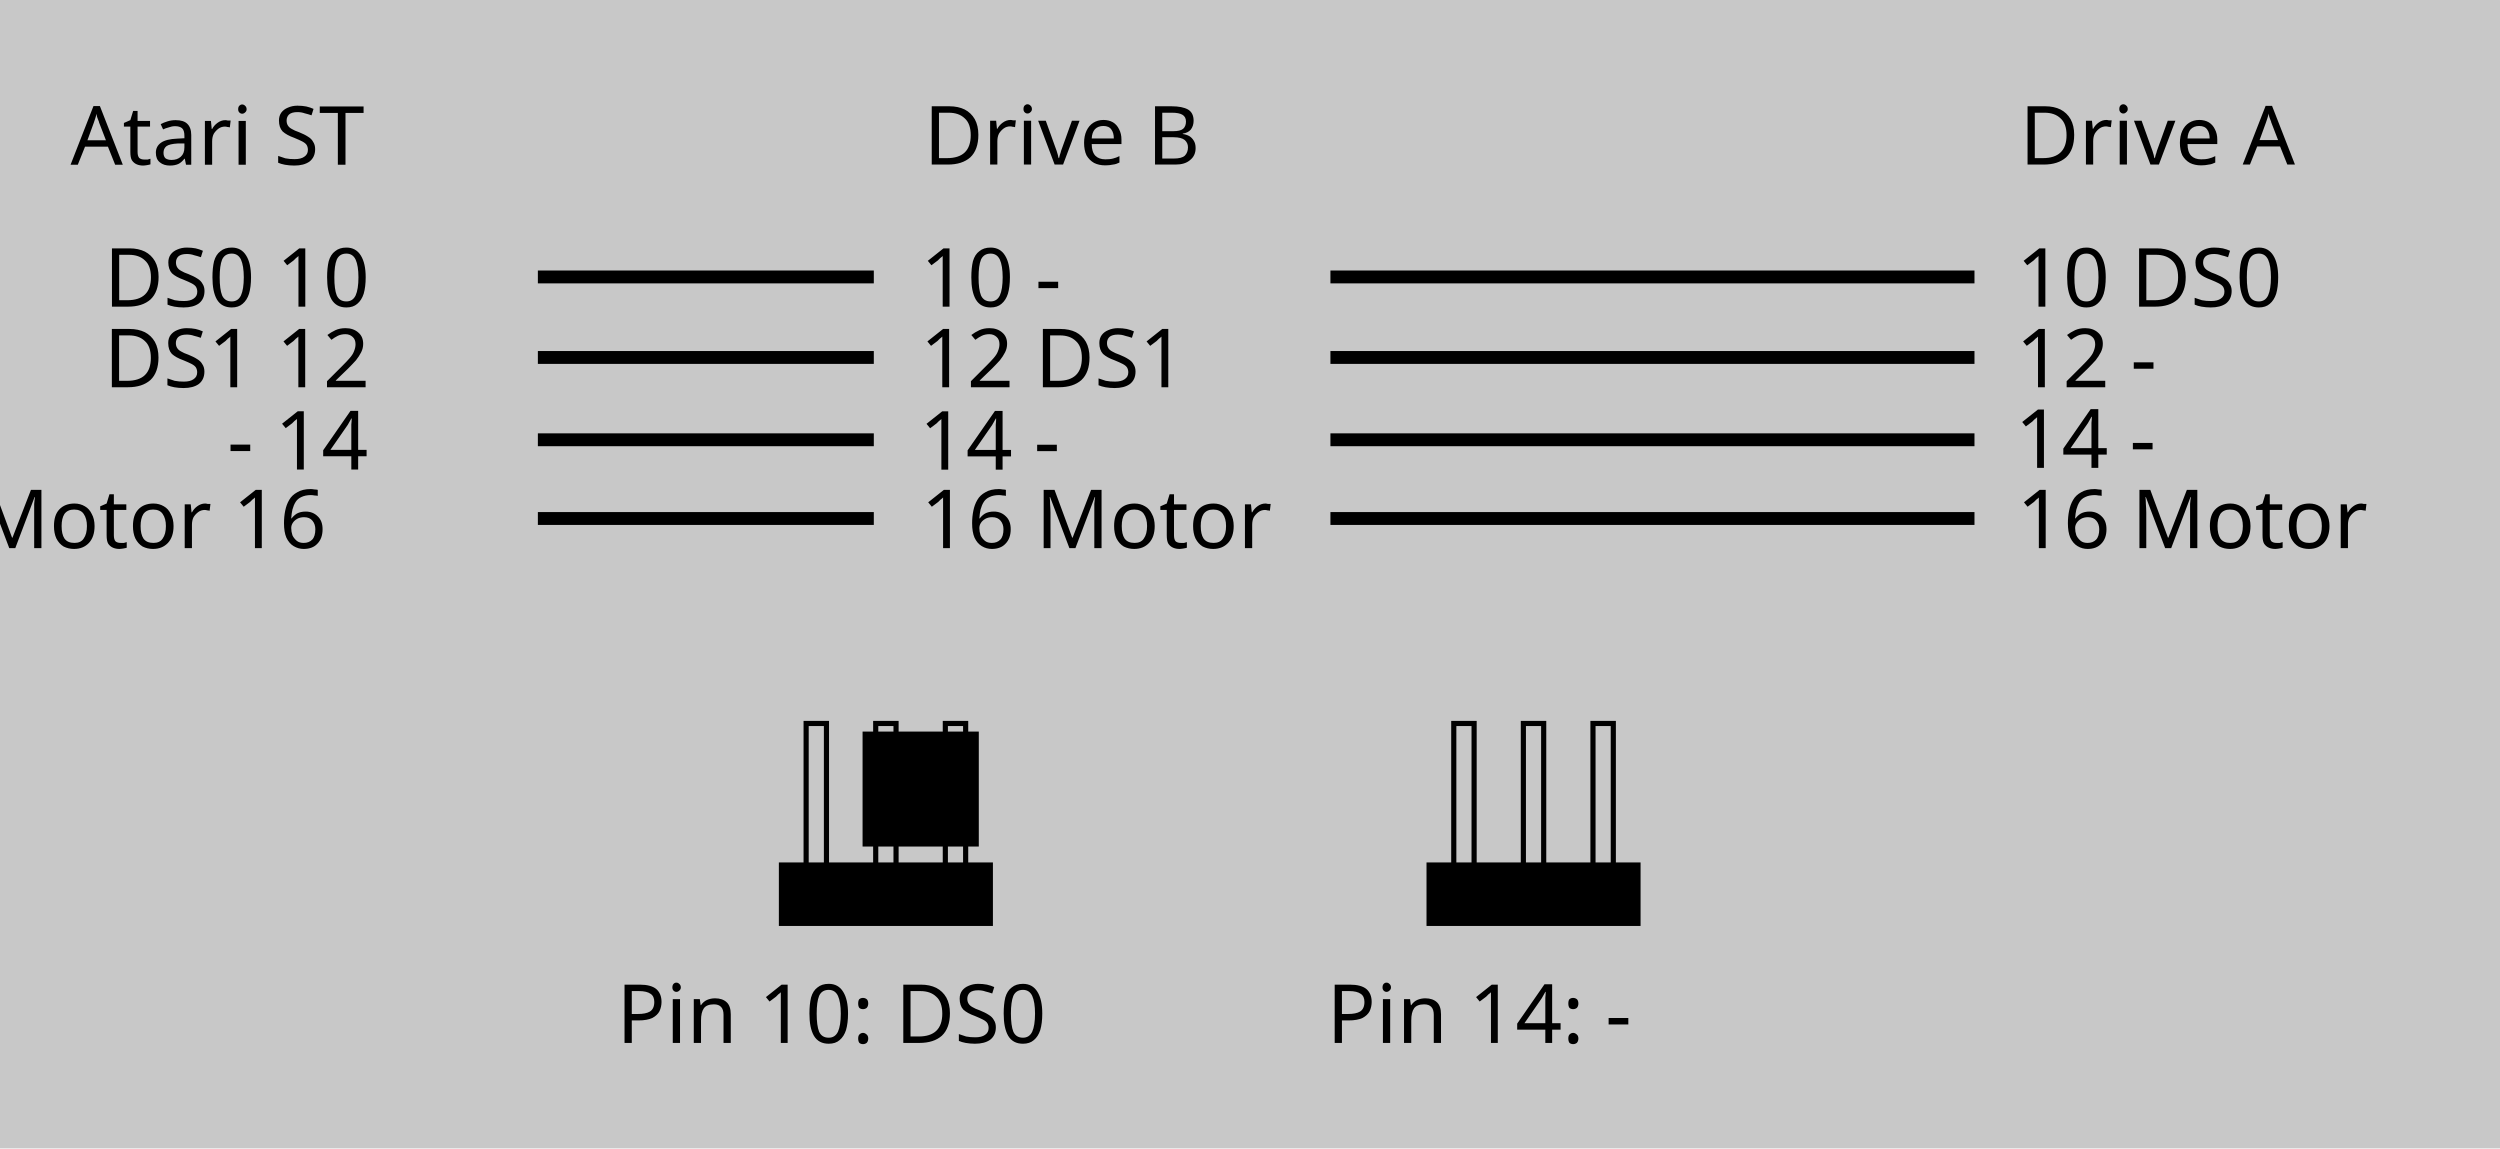
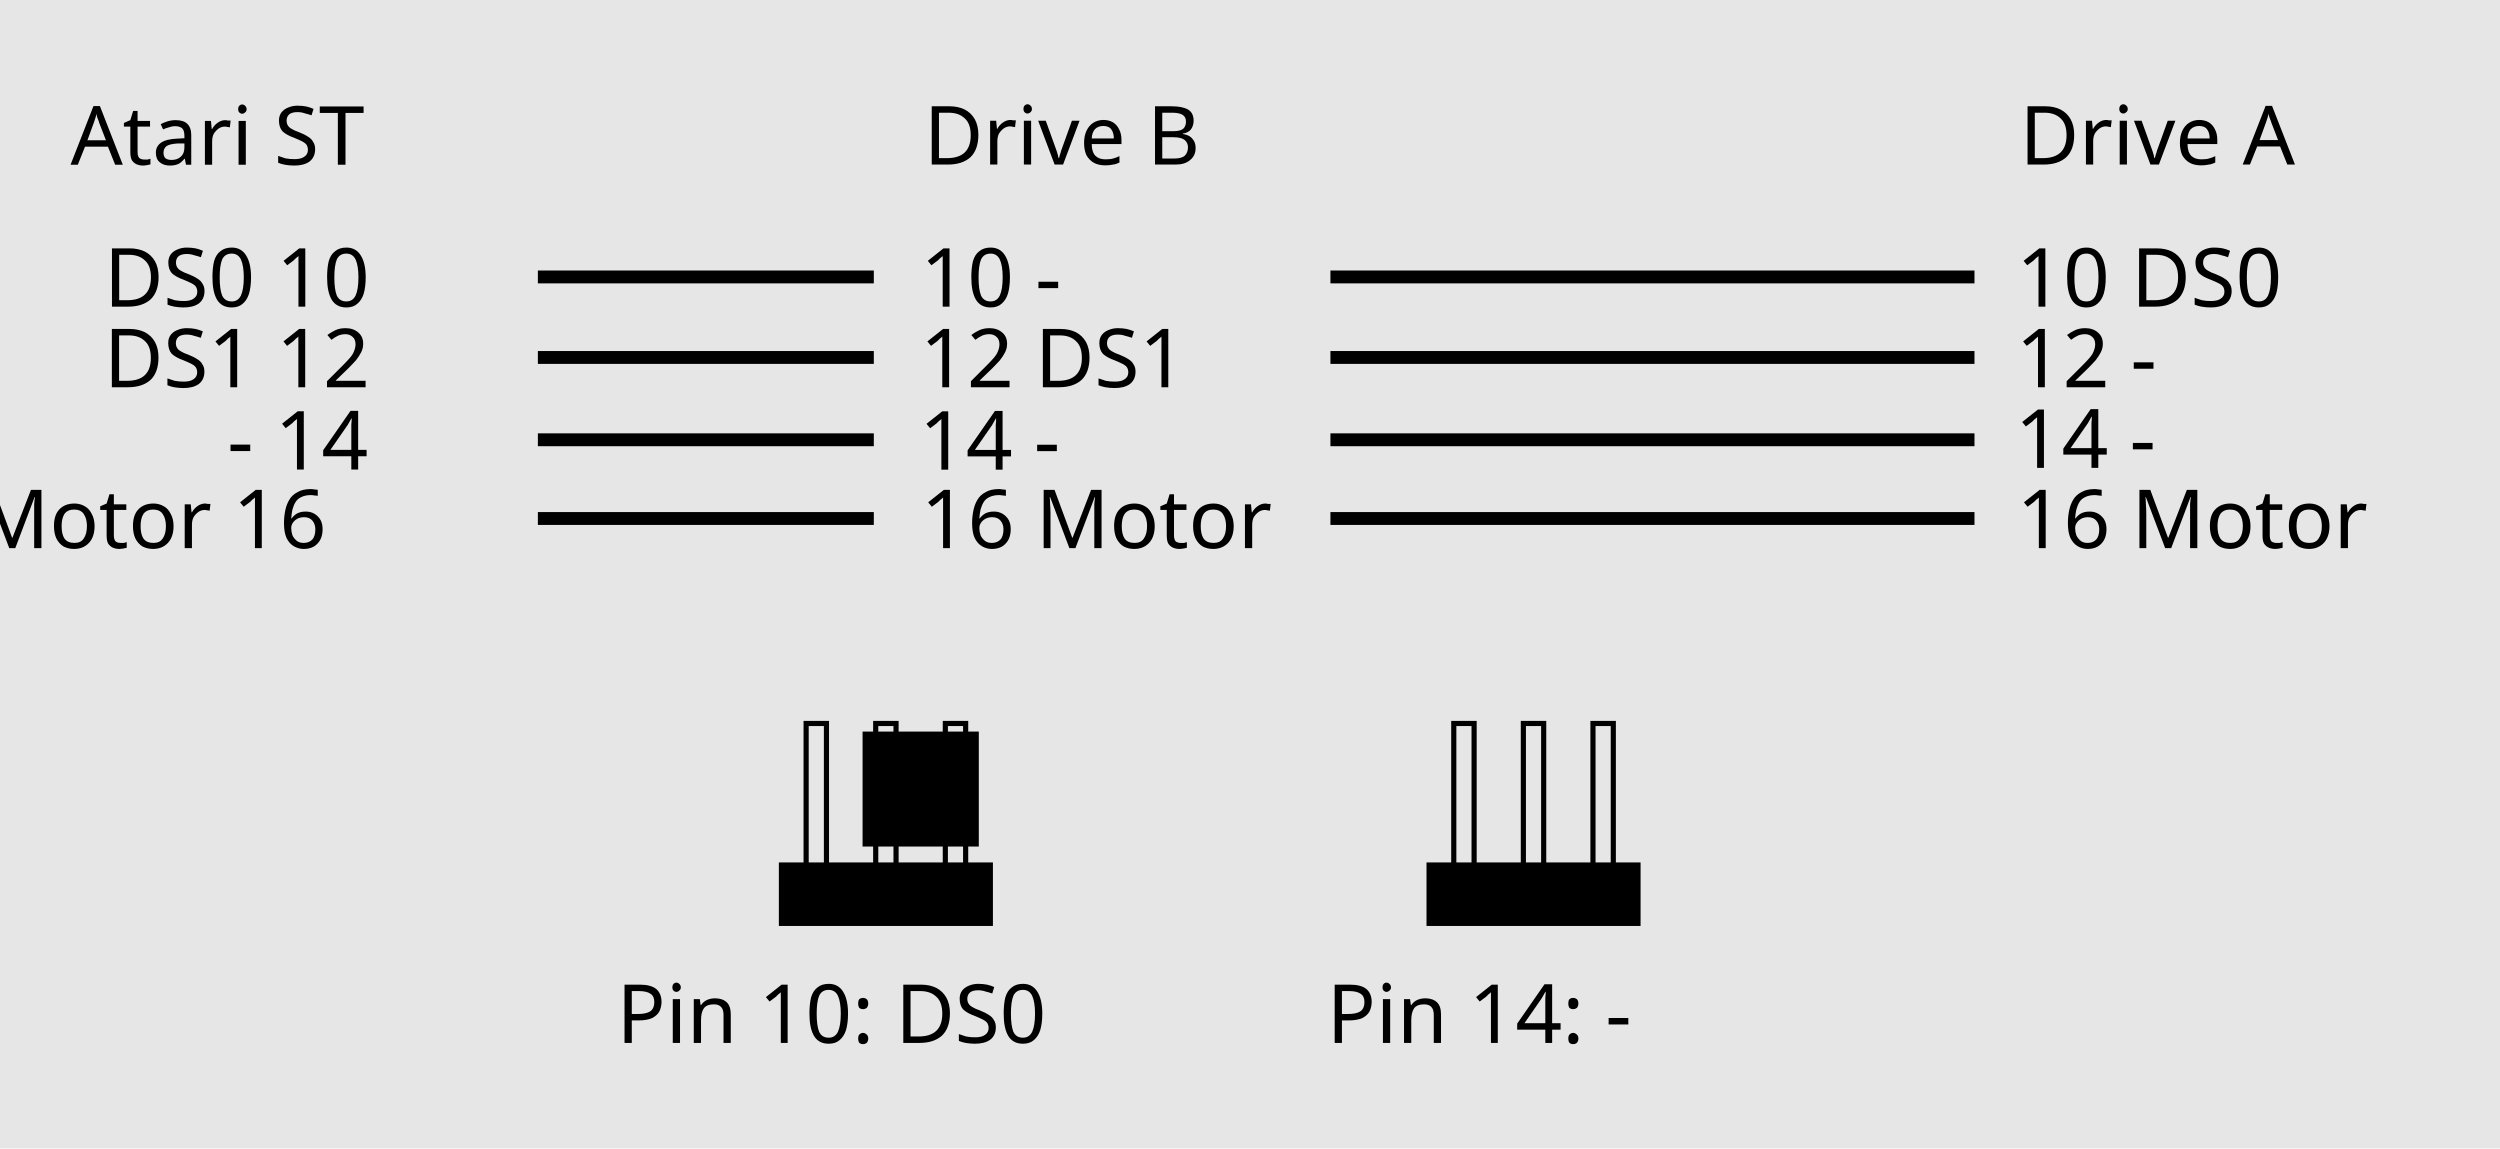
<svg xmlns="http://www.w3.org/2000/svg" width="97.182mm" height="44.641mm" viewBox="0 0 97.182 44.641" version="1.1" id="svg1">
  <defs id="defs1" />
  <g id="layer1" transform="translate(-2.835475,-47.5835)">
-     <rect style="fill:#c8c8c8;fill-opacity:1;stroke:none;stroke-width:0.2" id="rect1" width="97.182" height="44.641" x="2.835" y="47.584" />
+     <rect style="fill:#e6e6e6;fill-opacity:1;stroke:none;stroke-width:0.2" id="rect1" width="97.182" height="44.641" x="2.835" y="47.584" />
    <text xml:space="preserve" style="font-family:sans-serif;font-size:3.175px;text-align:end;writing-mode:lr-tb;direction:ltr;text-anchor:end;fill:#000000;stroke-width:0.265" x="21.335" y="59.502" id="text1-1">
      <tspan id="tspan1-87" style="text-align:end;text-anchor:end;stroke-width:0.265" x="21.335" y="59.502">DS0 10</tspan>
    </text>
    <text xml:space="preserve" style="font-family:sans-serif;font-size:3.175px;text-align:start;writing-mode:lr-tb;direction:ltr;text-anchor:start;fill:#000000;stroke-width:0.265" x="38.743" y="53.978" id="text1-1-0">
      <tspan id="tspan1-87-23" style="text-align:start;text-anchor:start;stroke-width:0.265" x="38.743" y="53.978">Drive B</tspan>
    </text>
    <text xml:space="preserve" style="font-family:sans-serif;font-size:3.175px;text-align:end;writing-mode:lr-tb;direction:ltr;text-anchor:end;fill:#000000;stroke-width:0.265" x="21.125" y="53.987" id="text1-1-0-8">
      <tspan id="tspan1-87-23-5" style="text-align:end;text-anchor:end;stroke-width:0.265" x="21.125" y="53.987">Atari ST</tspan>
    </text>
    <text xml:space="preserve" style="font-family:sans-serif;font-size:3.175px;text-align:start;writing-mode:lr-tb;direction:ltr;text-anchor:start;fill:#000000;stroke-width:0.265" x="81.338" y="53.978" id="text1-1-0-6">
      <tspan id="tspan1-87-23-7" style="text-align:start;text-anchor:start;stroke-width:0.265" x="81.338" y="53.978">Drive A</tspan>
    </text>
    <text xml:space="preserve" style="font-family:sans-serif;font-size:3.175px;text-align:end;writing-mode:lr-tb;direction:ltr;text-anchor:end;fill:#000000;stroke-width:0.265" x="21.331" y="62.636" id="text1-1-2">
      <tspan id="tspan1-87-9" style="text-align:end;text-anchor:end;stroke-width:0.265" x="21.331" y="62.636">DS1 12</tspan>
    </text>
    <text xml:space="preserve" style="font-family:sans-serif;font-size:3.175px;text-align:end;writing-mode:lr-tb;direction:ltr;text-anchor:end;fill:#000000;stroke-width:0.265" x="21.279" y="65.834" id="text1-1-5">
      <tspan id="tspan1-87-8" style="text-align:end;text-anchor:end;stroke-width:0.265" x="21.279" y="65.834">- 14</tspan>
    </text>
    <g id="g1" transform="translate(-33.09764,9.371652)">
      <text xml:space="preserve" style="font-family:sans-serif;font-size:3.175px;text-align:end;writing-mode:lr-tb;direction:ltr;text-anchor:end;fill:#000000;stroke-width:0.265" x="54.395" y="59.52" id="text1-1-22">
        <tspan id="tspan1-87-7" style="text-align:end;text-anchor:end;stroke-width:0.265" x="54.395" y="59.52">Motor 16</tspan>
      </text>
    </g>
    <text xml:space="preserve" style="font-family:sans-serif;font-size:3.175px;text-align:start;writing-mode:lr-tb;direction:ltr;text-anchor:start;fill:#000000;stroke-width:0.265" x="81.218" y="59.502" id="text1-1-54">
      <tspan id="tspan1-87-2" style="stroke-width:0.265" x="81.218" y="59.502">10 DS0</tspan>
    </text>
    <text xml:space="preserve" style="font-family:sans-serif;font-size:3.175px;text-align:start;writing-mode:lr-tb;direction:ltr;text-anchor:start;fill:#000000;stroke-width:0.265" x="81.2" y="62.636" id="text1-1-2-1">
      <tspan id="tspan1-87-9-9" style="stroke-width:0.265" x="81.2" y="62.636">12 -</tspan>
    </text>
    <text xml:space="preserve" style="font-family:sans-serif;font-size:3.175px;text-align:start;writing-mode:lr-tb;direction:ltr;text-anchor:start;fill:#000000;stroke-width:0.265" x="81.165" y="65.767" id="text1-1-5-2">
      <tspan id="tspan1-87-8-4" style="stroke-width:0.265" x="81.165" y="65.767">14 -</tspan>
    </text>
    <g id="g2" transform="translate(42.5367,9.371652)">
      <text xml:space="preserve" style="font-family:sans-serif;font-size:3.175px;text-align:start;writing-mode:lr-tb;direction:ltr;text-anchor:start;fill:#000000;stroke-width:0.265" x="38.697" y="59.52" id="text1-1-22-5">
        <tspan id="tspan1-87-7-8" style="stroke-width:0.265" x="38.697" y="59.52">16 Motor</tspan>
      </text>
    </g>
    <text xml:space="preserve" style="font-family:sans-serif;font-size:3.175px;text-align:start;writing-mode:lr-tb;direction:ltr;text-anchor:start;fill:#000000;stroke-width:0.265" x="38.622" y="59.502" id="text1-1-54-9">
      <tspan id="tspan1-87-2-4" style="stroke-width:0.265" x="38.622" y="59.502">10 -</tspan>
    </text>
    <text xml:space="preserve" style="font-family:sans-serif;font-size:3.175px;text-align:start;writing-mode:lr-tb;direction:ltr;text-anchor:start;fill:#000000;stroke-width:0.265" x="38.604" y="62.636" id="text1-1-2-1-7">
      <tspan id="tspan1-87-9-9-0" style="stroke-width:0.265" x="38.604" y="62.636">12 DS1</tspan>
    </text>
    <text xml:space="preserve" style="font-family:sans-serif;font-size:3.175px;text-align:start;writing-mode:lr-tb;direction:ltr;text-anchor:start;fill:#000000;stroke-width:0.265" x="38.569" y="65.837" id="text1-1-5-2-1">
      <tspan id="tspan1-87-8-4-1" style="stroke-width:0.265" x="38.569" y="65.837">14 -</tspan>
    </text>
    <g id="g2-5" transform="translate(-0.05902581,9.371652)">
      <text xml:space="preserve" style="font-family:sans-serif;font-size:3.175px;text-align:start;writing-mode:lr-tb;direction:ltr;text-anchor:start;fill:#000000;stroke-width:0.265" x="38.697" y="59.52" id="text1-1-22-5-2">
        <tspan id="tspan1-87-7-8-2" style="stroke-width:0.265" x="38.697" y="59.52">16 Motor</tspan>
      </text>
    </g>
    <path style="fill:none;stroke:#000000;stroke-width:0.5" d="M 23.744,58.349 H 36.803" id="path2" />
    <path style="fill:none;stroke:#000000;stroke-width:0.5" d="M 23.744,61.479 H 36.803" id="path2-0" />
    <path style="fill:none;stroke:#000000;stroke-width:0.5" d="M 23.744,64.679 H 36.803" id="path2-3" />
    <path style="fill:none;stroke:#000000;stroke-width:0.5" d="M 23.744,67.739 H 36.803" id="path2-4" />
    <path style="fill:none;stroke:#000000;stroke-width:0.5" d="M 54.553,58.349 H 79.589" id="path3" />
    <path style="fill:none;stroke:#000000;stroke-width:0.5" d="M 54.553,61.479 H 79.589" id="path3-3" />
    <path style="fill:none;stroke:#000000;stroke-width:0.5" d="M 54.553,64.679 H 79.589" id="path3-31" />
    <path style="fill:none;stroke:#000000;stroke-width:0.5" d="M 54.553,67.739 H 79.589" id="path3-4" />
    <rect style="fill:none;stroke:#000000;stroke-width:0.2;stroke-dasharray:none" id="rect3" width="0.79" height="7.506" x="34.172" y="75.707" />
    <rect style="fill:none;stroke:#000000;stroke-width:0.2;stroke-dasharray:none" id="rect3-3" width="0.79" height="7.506" x="36.877" y="75.707" />
    <rect style="fill:none;stroke:#000000;stroke-width:0.2;stroke-dasharray:none" id="rect3-1" width="0.79" height="7.506" x="39.583" y="75.707" />
    <text xml:space="preserve" style="font-family:sans-serif;font-size:3.175px;text-align:center;writing-mode:lr-tb;direction:ltr;text-anchor:middle;fill:#000000;stroke-width:0.265" x="37.222" y="88.123" id="text1-1-0-3">
      <tspan id="tspan1-87-23-2" style="text-align:center;text-anchor:middle;stroke-width:0.265" x="37.222" y="88.123">Pin 10: DS0</tspan>
    </text>
    <rect style="fill:#000000;fill-opacity:1;stroke:none;stroke-width:0.2;stroke-dasharray:none" id="rect4" width="4.518" height="4.469" x="36.366" y="76.022" />
    <rect style="fill:#000000;fill-opacity:1;stroke:none;stroke-width:0.2;stroke-dasharray:none" id="rect5" width="8.321" height="2.469" x="33.112" y="81.109" />
    <rect style="fill:none;stroke:#000000;stroke-width:0.2;stroke-dasharray:none" id="rect3-36" width="0.79" height="7.506" x="59.348" y="75.707" />
    <rect style="fill:none;stroke:#000000;stroke-width:0.2;stroke-dasharray:none" id="rect3-3-9" width="0.79" height="7.506" x="62.053" y="75.707" />
    <rect style="fill:none;stroke:#000000;stroke-width:0.2;stroke-dasharray:none" id="rect3-1-0" width="0.79" height="7.506" x="64.759" y="75.707" />
    <text xml:space="preserve" style="font-family:sans-serif;font-size:3.175px;text-align:center;writing-mode:lr-tb;direction:ltr;text-anchor:middle;fill:#000000;stroke-width:0.265" x="62.398" y="88.123" id="text1-1-0-3-4">
      <tspan id="tspan1-87-23-2-0" style="text-align:center;text-anchor:middle;stroke-width:0.265" x="62.398" y="88.123">Pin 14: -</tspan>
    </text>
    <rect style="fill:#000000;fill-opacity:1;stroke:none;stroke-width:0.2;stroke-dasharray:none" id="rect5-4" width="8.321" height="2.469" x="58.288" y="81.109" />
  </g>
</svg>
